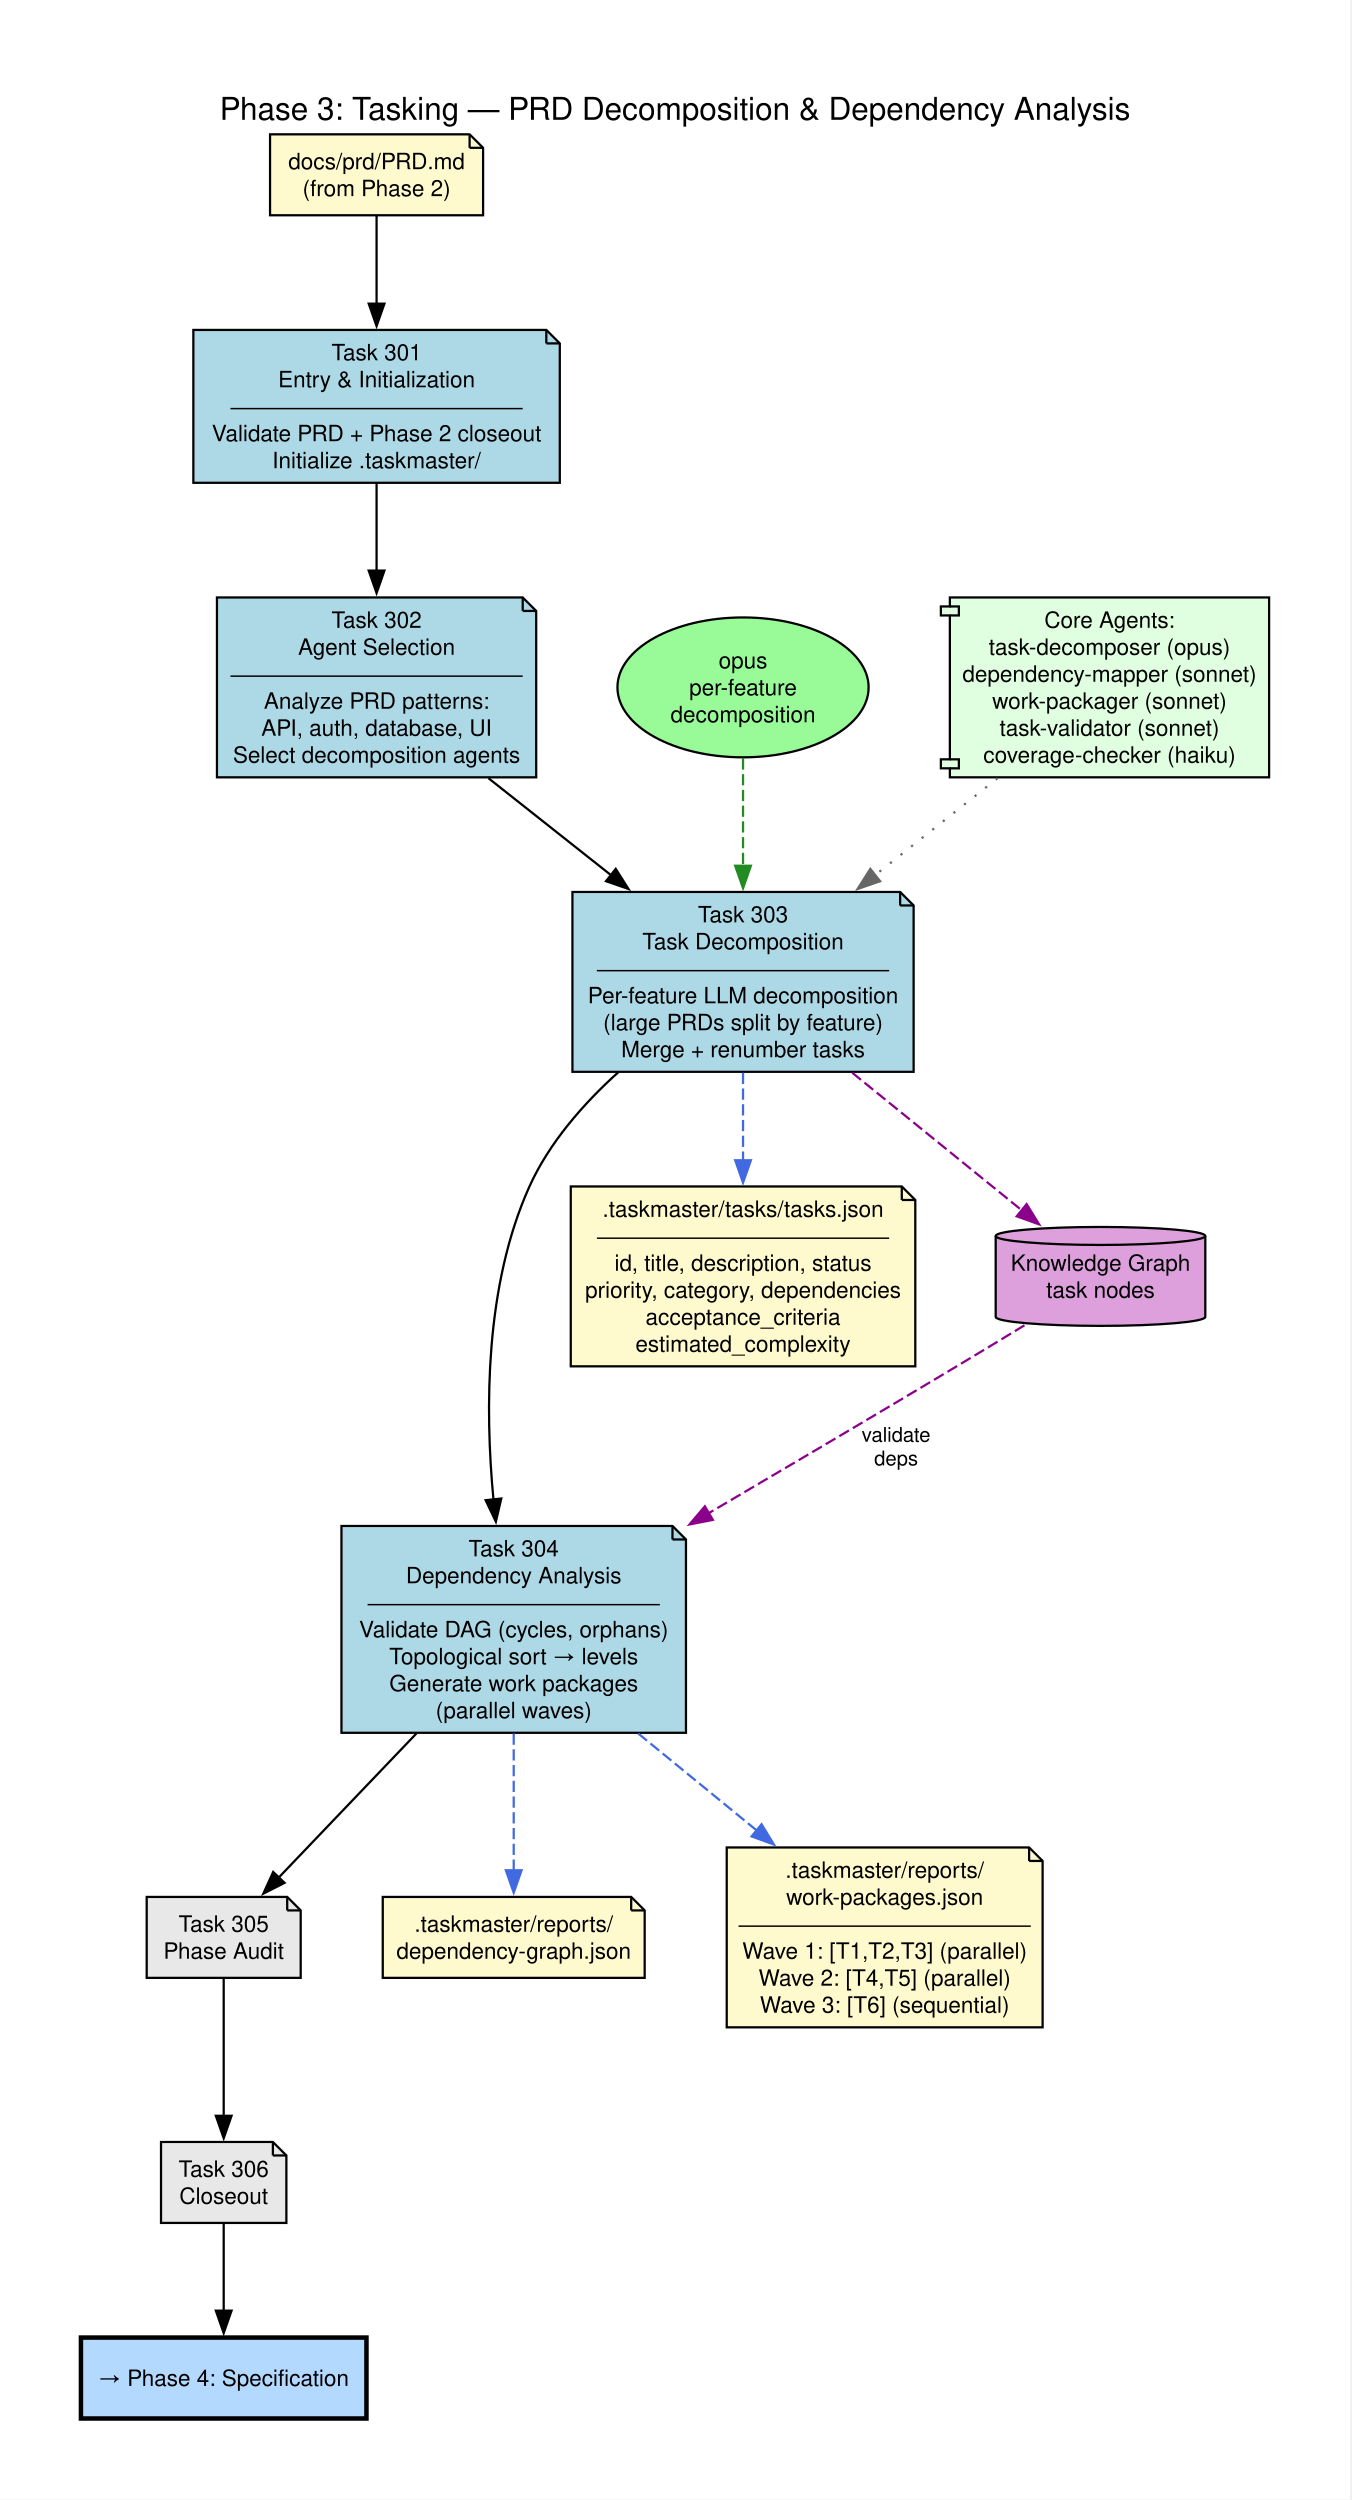
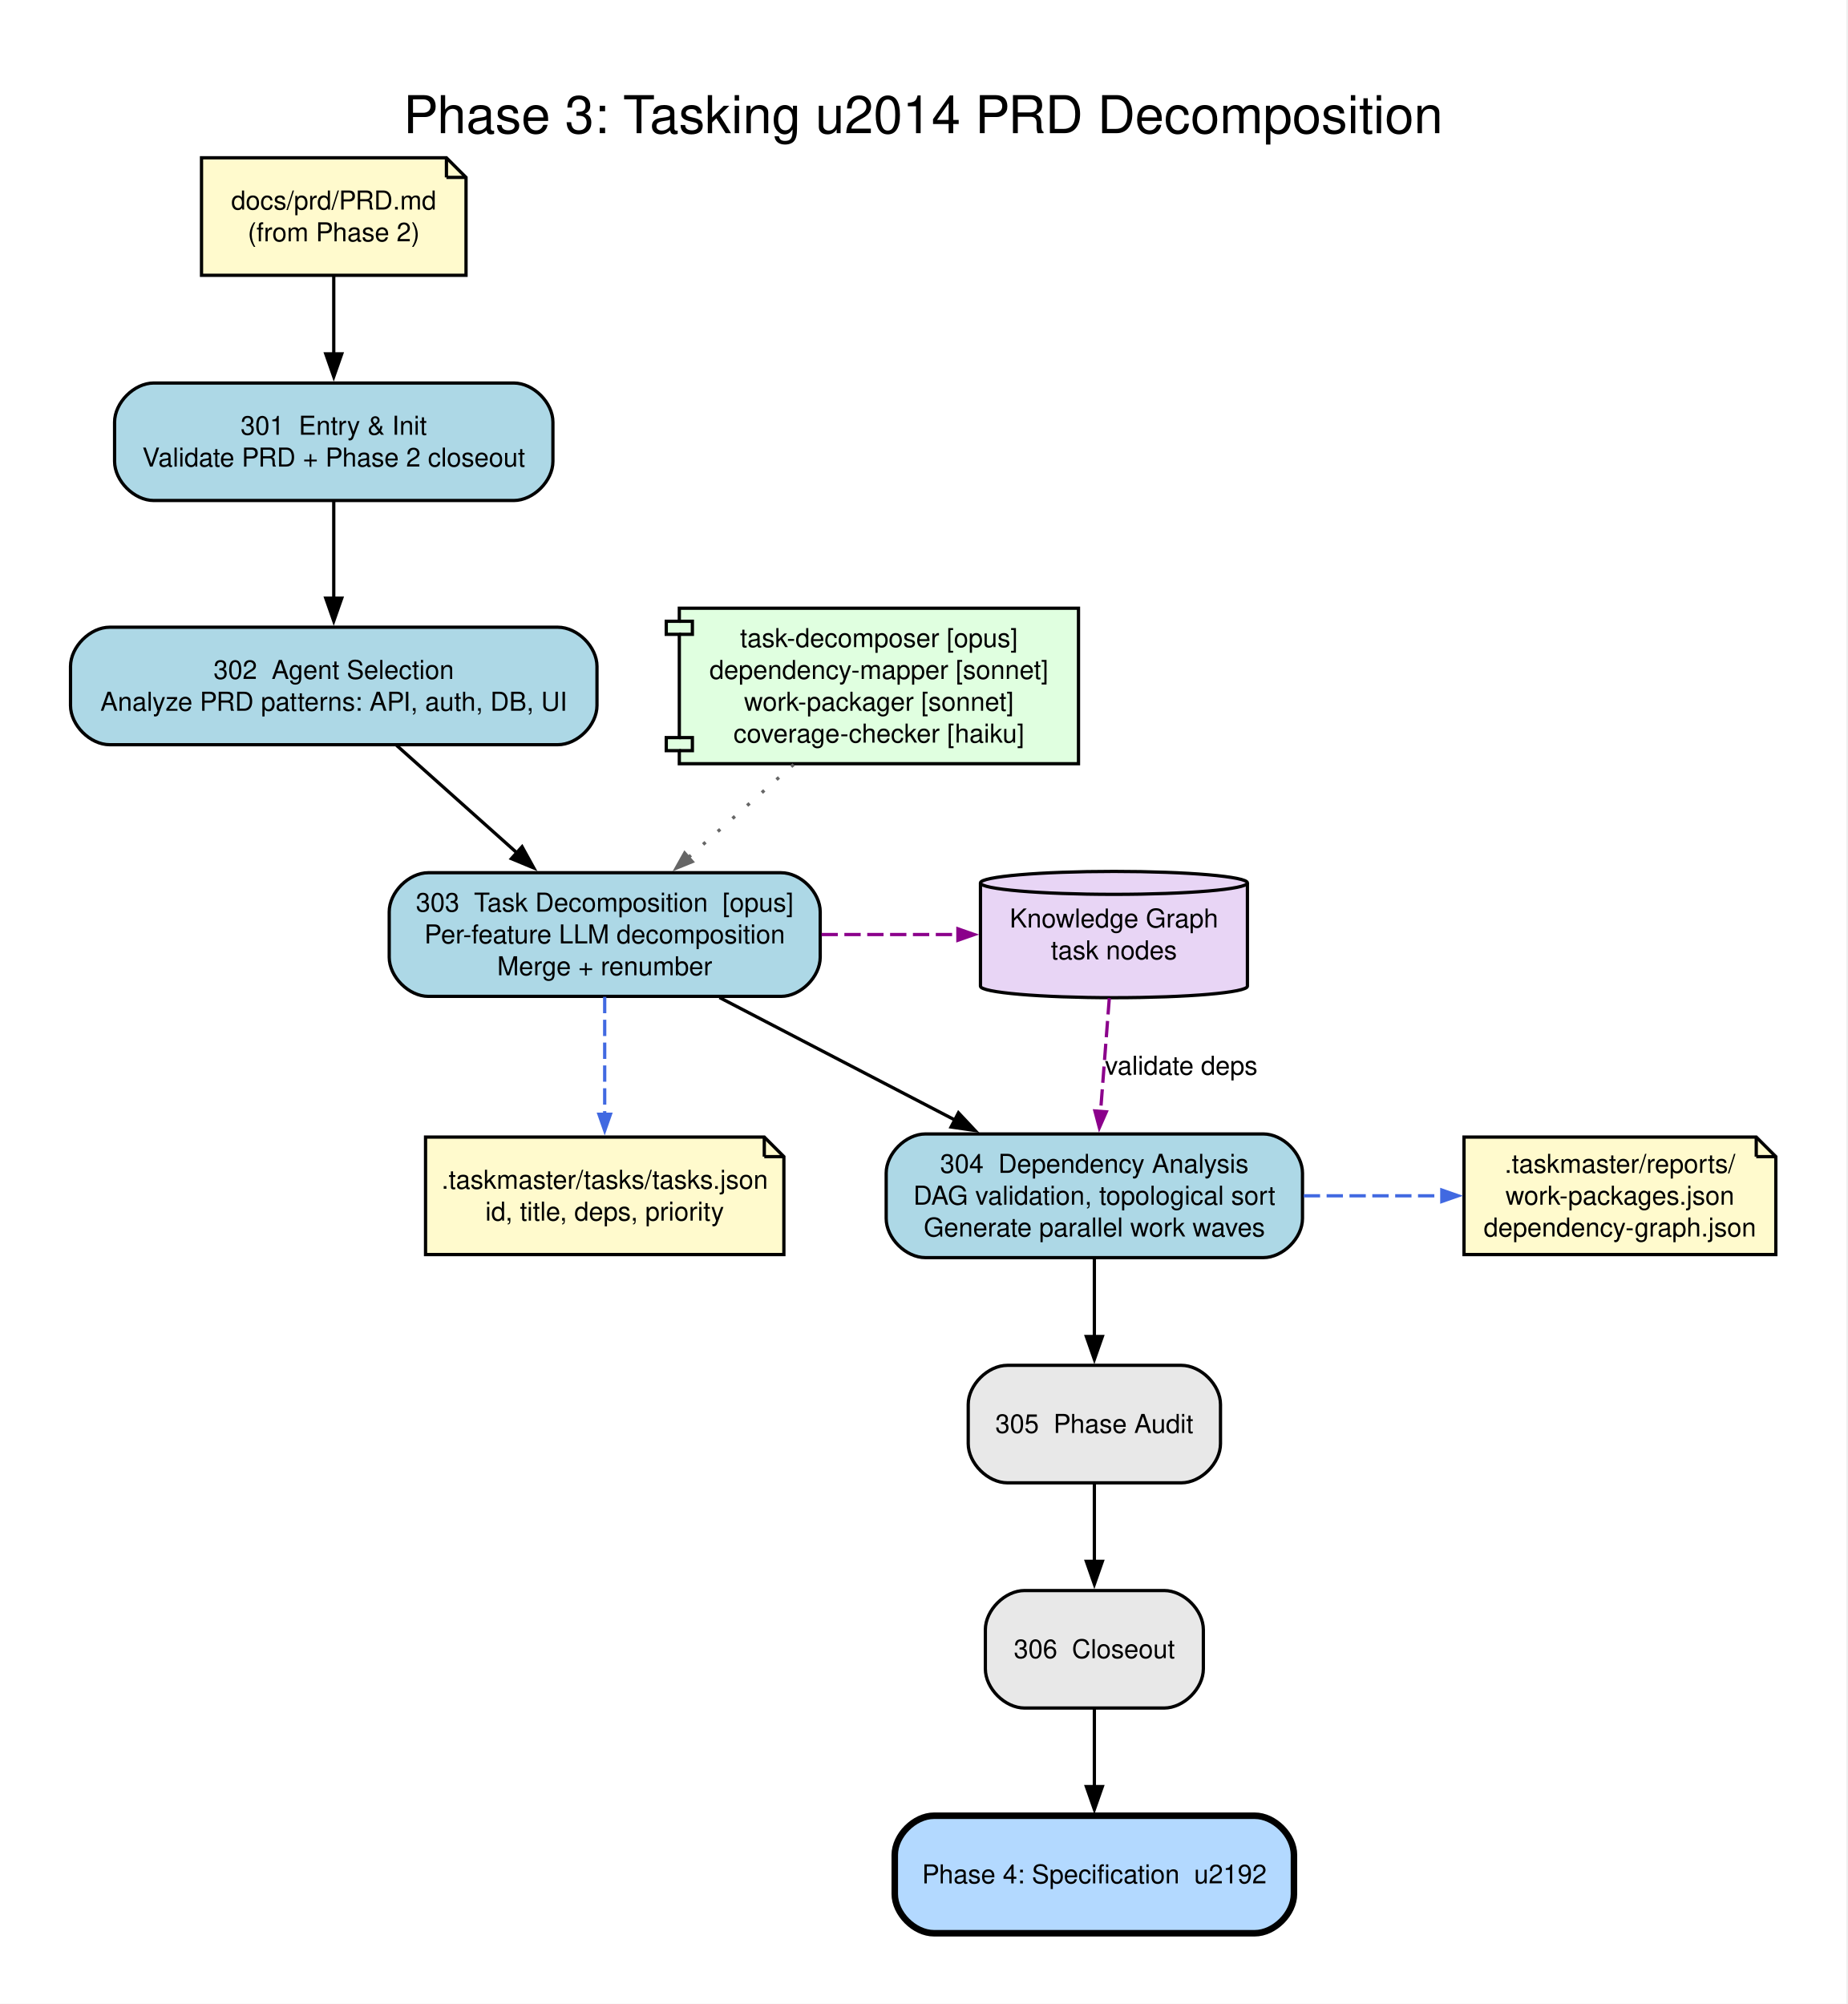
- <svg xmlns="http://www.w3.org/2000/svg" width="601pt" height="1112pt" viewBox="0.00 0.00 601.00 1112.00">
-   <g id="graph0" class="graph" transform="scale(1 1) rotate(0) translate(36 1075.75)">
-     <polygon fill="white" stroke="none" points="-36,36 -36,-1075.75 564.5,-1075.75 564.5,36 -36,36" />
-     <text xml:space="preserve" text-anchor="middle" x="264.25" y="-1022.45" font-family="Helvetica,sans-Serif" font-size="14.00">Phase 3: Tasking — PRD Decomposition &amp; Dependency Analysis</text>
+ <svg xmlns="http://www.w3.org/2000/svg" width="566pt" height="614pt" viewBox="0.00 0.00 566.00 614.00">
+   <g id="graph0" class="graph" transform="scale(1 1) rotate(0) translate(21.6 592.32)">
+     <polygon fill="white" stroke="none" points="-21.6,21.6 -21.6,-592.32 544,-592.32 544,21.6 -21.6,21.6" />
+     <text xml:space="preserve" text-anchor="middle" x="261.2" y="-551.52" font-family="Helvetica,sans-Serif" font-size="16.00">Phase 3: Tasking u2014 PRD Decomposition</text>
    <g id="node1" class="node">
-       <polygon fill="#fffacd" stroke="black" points="172.88,-1016 84.12,-1016 84.12,-980 178.88,-980 178.88,-1010 172.88,-1016" />
-       <polyline fill="none" stroke="black" points="172.88,-1016 172.88,-1010" />
-       <polyline fill="none" stroke="black" points="178.88,-1010 172.88,-1010" />
-       <text xml:space="preserve" text-anchor="middle" x="131.5" y="-1000.5" font-family="Helvetica,sans-Serif" font-size="10.00">docs/prd/PRD.md</text>
-       <text xml:space="preserve" text-anchor="middle" x="131.5" y="-988.5" font-family="Helvetica,sans-Serif" font-size="10.00">(from Phase 2)</text>
+       <polygon fill="#fffacd" stroke="black" points="115.16,-543.97 40.13,-543.97 40.13,-507.97 121.16,-507.97 121.16,-537.97 115.16,-543.97" />
+       <polyline fill="none" stroke="black" points="115.16,-543.97 115.16,-537.97" />
+       <polyline fill="none" stroke="black" points="121.16,-537.97 115.16,-537.97" />
+       <text xml:space="preserve" text-anchor="middle" x="80.64" y="-528.12" font-family="Helvetica,sans-Serif" font-size="8.00">docs/prd/PRD.md</text>
+       <text xml:space="preserve" text-anchor="middle" x="80.64" y="-518.37" font-family="Helvetica,sans-Serif" font-size="8.00">(from Phase 2)</text>
    </g>
    <g id="node2" class="node">
-       <polygon fill="#add8e6" stroke="black" points="207,-929 50,-929 50,-861 213,-861 213,-923 207,-929" />
-       <polyline fill="none" stroke="black" points="207,-929 207,-923" />
-       <polyline fill="none" stroke="black" points="213,-923 207,-923" />
-       <text xml:space="preserve" text-anchor="middle" x="131.5" y="-915.5" font-family="Helvetica,sans-Serif" font-size="10.00">Task 301</text>
-       <text xml:space="preserve" text-anchor="middle" x="131.5" y="-903.5" font-family="Helvetica,sans-Serif" font-size="10.00">Entry &amp; Initialization</text>
-       <text xml:space="preserve" text-anchor="middle" x="131.5" y="-891.5" font-family="Helvetica,sans-Serif" font-size="10.00">─────────────</text>
-       <text xml:space="preserve" text-anchor="middle" x="131.5" y="-879.5" font-family="Helvetica,sans-Serif" font-size="10.00">Validate PRD + Phase 2 closeout</text>
-       <text xml:space="preserve" text-anchor="middle" x="131.5" y="-867.5" font-family="Helvetica,sans-Serif" font-size="10.00">Initialize .taskmaster/</text>
+       <path fill="#add8e6" stroke="black" d="M135.78,-474.97C135.78,-474.97 25.5,-474.97 25.5,-474.97 19.5,-474.97 13.5,-468.97 13.5,-462.97 13.5,-462.97 13.5,-450.97 13.5,-450.97 13.5,-444.97 19.5,-438.97 25.5,-438.97 25.5,-438.97 135.78,-438.97 135.78,-438.97 141.78,-438.97 147.78,-444.97 147.78,-450.97 147.78,-450.97 147.78,-462.97 147.78,-462.97 147.78,-468.97 141.78,-474.97 135.78,-474.97" />
+       <text xml:space="preserve" text-anchor="middle" x="80.64" y="-459.12" font-family="Helvetica,sans-Serif" font-size="8.00">301  Entry &amp; Init</text>
+       <text xml:space="preserve" text-anchor="middle" x="80.64" y="-449.37" font-family="Helvetica,sans-Serif" font-size="8.00">Validate PRD + Phase 2 closeout</text>
    </g>
    <g id="edge1" class="edge">
-       <path fill="none" stroke="black" d="M131.5,-979.87C131.5,-969.05 131.5,-954.54 131.5,-940.63" />
-       <polygon fill="black" stroke="black" points="135,-940.69 131.5,-930.69 128,-940.69 135,-940.69" />
+       <path fill="none" stroke="black" d="M80.64,-507.72C80.64,-500.43 80.64,-491.79 80.64,-483.77" />
+       <polygon fill="black" stroke="black" points="83.09,-483.91 80.64,-476.91 78.19,-483.91 83.09,-483.91" />
    </g>
    <g id="node3" class="node">
-       <polygon fill="#add8e6" stroke="black" points="196.5,-810 60.5,-810 60.5,-730 202.5,-730 202.5,-804 196.5,-810" />
-       <polyline fill="none" stroke="black" points="196.5,-810 196.5,-804" />
-       <polyline fill="none" stroke="black" points="202.5,-804 196.5,-804" />
-       <text xml:space="preserve" text-anchor="middle" x="131.5" y="-796.5" font-family="Helvetica,sans-Serif" font-size="10.00">Task 302</text>
-       <text xml:space="preserve" text-anchor="middle" x="131.5" y="-784.5" font-family="Helvetica,sans-Serif" font-size="10.00">Agent Selection</text>
-       <text xml:space="preserve" text-anchor="middle" x="131.5" y="-772.5" font-family="Helvetica,sans-Serif" font-size="10.00">─────────────</text>
-       <text xml:space="preserve" text-anchor="middle" x="131.5" y="-760.5" font-family="Helvetica,sans-Serif" font-size="10.00">Analyze PRD patterns:</text>
-       <text xml:space="preserve" text-anchor="middle" x="131.5" y="-748.5" font-family="Helvetica,sans-Serif" font-size="10.00">API, auth, database, UI</text>
-       <text xml:space="preserve" text-anchor="middle" x="131.5" y="-736.5" font-family="Helvetica,sans-Serif" font-size="10.00">Select decomposition agents</text>
+       <path fill="#add8e6" stroke="black" d="M149.28,-400.15C149.28,-400.15 12,-400.15 12,-400.15 6,-400.15 0,-394.15 0,-388.15 0,-388.15 0,-376.15 0,-376.15 0,-370.15 6,-364.15 12,-364.15 12,-364.15 149.28,-364.15 149.28,-364.15 155.28,-364.15 161.28,-370.15 161.28,-376.15 161.28,-376.15 161.28,-388.15 161.28,-388.15 161.28,-394.15 155.28,-400.15 149.28,-400.15" />
+       <text xml:space="preserve" text-anchor="middle" x="80.64" y="-384.3" font-family="Helvetica,sans-Serif" font-size="8.00">302  Agent Selection</text>
+       <text xml:space="preserve" text-anchor="middle" x="80.64" y="-374.55" font-family="Helvetica,sans-Serif" font-size="8.00">Analyze PRD patterns: API, auth, DB, UI</text>
    </g>
    <g id="edge2" class="edge">
-       <path fill="none" stroke="black" d="M131.5,-860.71C131.5,-848.72 131.5,-834.89 131.5,-821.75" />
-       <polygon fill="black" stroke="black" points="135,-821.94 131.5,-811.94 128,-821.94 135,-821.94" />
+       <path fill="none" stroke="black" d="M80.64,-438.72C80.64,-429.8 80.64,-418.75 80.64,-408.85" />
+       <polygon fill="black" stroke="black" points="83.09,-409.05 80.64,-402.05 78.19,-409.05 83.09,-409.05" />
    </g>
    <g id="node4" class="node">
-       <polygon fill="#add8e6" stroke="black" points="364.38,-679 218.62,-679 218.62,-599 370.38,-599 370.38,-673 364.38,-679" />
-       <polyline fill="none" stroke="black" points="364.38,-679 364.38,-673" />
-       <polyline fill="none" stroke="black" points="370.38,-673 364.38,-673" />
-       <text xml:space="preserve" text-anchor="middle" x="294.5" y="-665.5" font-family="Helvetica,sans-Serif" font-size="10.00">Task 303</text>
-       <text xml:space="preserve" text-anchor="middle" x="294.5" y="-653.5" font-family="Helvetica,sans-Serif" font-size="10.00">Task Decomposition</text>
-       <text xml:space="preserve" text-anchor="middle" x="294.5" y="-641.5" font-family="Helvetica,sans-Serif" font-size="10.00">─────────────</text>
-       <text xml:space="preserve" text-anchor="middle" x="294.5" y="-629.5" font-family="Helvetica,sans-Serif" font-size="10.00">Per-feature LLM decomposition</text>
-       <text xml:space="preserve" text-anchor="middle" x="294.5" y="-617.5" font-family="Helvetica,sans-Serif" font-size="10.00">(large PRDs split by feature)</text>
-       <text xml:space="preserve" text-anchor="middle" x="294.5" y="-605.5" font-family="Helvetica,sans-Serif" font-size="10.00">Merge + renumber tasks</text>
+       <path fill="#add8e6" stroke="black" d="M217.66,-324.93C217.66,-324.93 109.62,-324.93 109.62,-324.93 103.62,-324.93 97.63,-318.93 97.63,-312.93 97.63,-312.93 97.63,-299.04 97.63,-299.04 97.63,-293.04 103.63,-287.04 109.63,-287.04 109.63,-287.04 217.66,-287.04 217.66,-287.04 223.66,-287.04 229.66,-293.04 229.66,-299.04 229.66,-299.04 229.66,-312.93 229.66,-312.93 229.66,-318.93 223.66,-324.93 217.66,-324.93" />
+       <text xml:space="preserve" text-anchor="middle" x="163.64" y="-313.01" font-family="Helvetica,sans-Serif" font-size="8.00">303  Task Decomposition  [opus]</text>
+       <text xml:space="preserve" text-anchor="middle" x="163.64" y="-303.26" font-family="Helvetica,sans-Serif" font-size="8.00">Per-feature LLM decomposition</text>
+       <text xml:space="preserve" text-anchor="middle" x="163.64" y="-293.51" font-family="Helvetica,sans-Serif" font-size="8.00">Merge + renumber</text>
    </g>
    <g id="edge3" class="edge">
-       <path fill="none" stroke="black" d="M181.29,-729.59C198.59,-715.9 218.15,-700.43 236.08,-686.24" />
-       <polygon fill="black" stroke="black" points="237.88,-689.28 243.55,-680.33 233.53,-683.79 237.88,-689.28" />
+       <path fill="none" stroke="black" d="M99.89,-363.95C110.9,-354.11 124.88,-341.62 136.94,-330.85" />
+       <polygon fill="black" stroke="black" points="138.33,-332.89 141.91,-326.4 135.06,-329.24 138.33,-332.89" />
    </g>
    <g id="node5" class="node">
-       <polygon fill="#add8e6" stroke="black" points="263.12,-397 115.88,-397 115.88,-305 269.12,-305 269.12,-391 263.12,-397" />
-       <polyline fill="none" stroke="black" points="263.12,-397 263.12,-391" />
-       <polyline fill="none" stroke="black" points="269.12,-391 263.12,-391" />
-       <text xml:space="preserve" text-anchor="middle" x="192.5" y="-383.5" font-family="Helvetica,sans-Serif" font-size="10.00">Task 304</text>
-       <text xml:space="preserve" text-anchor="middle" x="192.5" y="-371.5" font-family="Helvetica,sans-Serif" font-size="10.00">Dependency Analysis</text>
-       <text xml:space="preserve" text-anchor="middle" x="192.5" y="-359.5" font-family="Helvetica,sans-Serif" font-size="10.00">─────────────</text>
-       <text xml:space="preserve" text-anchor="middle" x="192.5" y="-347.5" font-family="Helvetica,sans-Serif" font-size="10.00">Validate DAG (cycles, orphans)</text>
-       <text xml:space="preserve" text-anchor="middle" x="192.5" y="-335.5" font-family="Helvetica,sans-Serif" font-size="10.00">Topological sort → levels</text>
-       <text xml:space="preserve" text-anchor="middle" x="192.5" y="-323.5" font-family="Helvetica,sans-Serif" font-size="10.00">Generate work packages</text>
-       <text xml:space="preserve" text-anchor="middle" x="192.5" y="-311.5" font-family="Helvetica,sans-Serif" font-size="10.00">(parallel waves)</text>
+       <path fill="#add8e6" stroke="black" d="M365.4,-244.89C365.4,-244.89 261.88,-244.89 261.88,-244.89 255.87,-244.89 249.87,-238.89 249.87,-232.89 249.87,-232.89 249.87,-219 249.87,-219 249.87,-213 255.87,-207 261.88,-207 261.88,-207 365.4,-207 365.4,-207 371.4,-207 377.4,-213 377.4,-219 377.4,-219 377.4,-232.89 377.4,-232.89 377.4,-238.89 371.4,-244.89 365.4,-244.89" />
+       <text xml:space="preserve" text-anchor="middle" x="313.64" y="-232.97" font-family="Helvetica,sans-Serif" font-size="8.00">304  Dependency Analysis</text>
+       <text xml:space="preserve" text-anchor="middle" x="313.64" y="-223.22" font-family="Helvetica,sans-Serif" font-size="8.00">DAG validation, topological sort</text>
+       <text xml:space="preserve" text-anchor="middle" x="313.64" y="-213.47" font-family="Helvetica,sans-Serif" font-size="8.00">Generate parallel work waves</text>
    </g>
    <g id="edge4" class="edge">
-       <path fill="none" stroke="black" d="M239.08,-598.88C223.43,-584.77 208.29,-567.46 199.5,-548 179.76,-504.27 179.63,-449.29 183.5,-408.7" />
-       <polygon fill="black" stroke="black" points="186.97,-409.21 184.56,-398.89 180.01,-408.46 186.97,-409.21" />
+       <path fill="none" stroke="black" d="M198.81,-286.69C220.36,-275.48 248.09,-261.05 270.9,-249.18" />
+       <polygon fill="black" stroke="black" points="272.01,-251.37 277.09,-245.96 269.75,-247.02 272.01,-251.37" />
    </g>
    <g id="node9" class="node">
-       <polygon fill="#fffacd" stroke="black" points="365.12,-548 217.88,-548 217.88,-468 371.12,-468 371.12,-542 365.12,-548" />
-       <polyline fill="none" stroke="black" points="365.12,-548 365.12,-542" />
-       <polyline fill="none" stroke="black" points="371.12,-542 365.12,-542" />
-       <text xml:space="preserve" text-anchor="middle" x="294.5" y="-534.5" font-family="Helvetica,sans-Serif" font-size="10.00">.taskmaster/tasks/tasks.json</text>
-       <text xml:space="preserve" text-anchor="middle" x="294.5" y="-522.5" font-family="Helvetica,sans-Serif" font-size="10.00">─────────────</text>
-       <text xml:space="preserve" text-anchor="middle" x="294.5" y="-510.5" font-family="Helvetica,sans-Serif" font-size="10.00">id, title, description, status</text>
-       <text xml:space="preserve" text-anchor="middle" x="294.5" y="-498.5" font-family="Helvetica,sans-Serif" font-size="10.00">priority, category, dependencies</text>
-       <text xml:space="preserve" text-anchor="middle" x="294.5" y="-486.5" font-family="Helvetica,sans-Serif" font-size="10.00">acceptance_criteria</text>
-       <text xml:space="preserve" text-anchor="middle" x="294.5" y="-474.5" font-family="Helvetica,sans-Serif" font-size="10.00">estimated_complexity</text>
+       <path fill="#e8d5f5" stroke="black" d="M360.53,-321.81C360.53,-323.76 342.2,-325.33 319.64,-325.33 297.08,-325.33 278.75,-323.76 278.75,-321.81 278.75,-321.81 278.75,-290.16 278.75,-290.16 278.75,-288.22 297.08,-286.64 319.64,-286.64 342.2,-286.64 360.53,-288.22 360.53,-290.16 360.53,-290.16 360.53,-321.81 360.53,-321.81" />
+       <path fill="none" stroke="black" d="M360.53,-321.81C360.53,-319.87 342.2,-318.3 319.64,-318.3 297.08,-318.3 278.75,-319.87 278.75,-321.81" />
+       <text xml:space="preserve" text-anchor="middle" x="319.64" y="-308.14" font-family="Helvetica,sans-Serif" font-size="8.00">Knowledge Graph</text>
+       <text xml:space="preserve" text-anchor="middle" x="319.64" y="-298.39" font-family="Helvetica,sans-Serif" font-size="8.00">task nodes</text>
    </g>
    <g id="edge8" class="edge">
-       <path fill="none" stroke="#4169e1" stroke-dasharray="5,2" d="M294.5,-598.59C294.5,-586.22 294.5,-572.38 294.5,-559.35" />
-       <polygon fill="#4169e1" stroke="#4169e1" points="298,-559.68 294.5,-549.68 291,-559.68 298,-559.68" />
+       <path fill="none" stroke="#8b008b" stroke-dasharray="5,2" d="M230.06,-305.99C244.02,-305.99 257.98,-305.99 271.94,-305.99" />
+       <polygon fill="#8b008b" stroke="#8b008b" points="271.84,-307.74 276.84,-305.99 271.84,-304.24 271.84,-307.74" />
+     </g>
+     <g id="node11" class="node">
+       <polygon fill="#fffacd" stroke="black" points="212.53,-243.94 108.76,-243.94 108.76,-207.94 218.53,-207.94 218.53,-237.94 212.53,-243.94" />
+       <polyline fill="none" stroke="black" points="212.53,-243.94 212.53,-237.94" />
+       <polyline fill="none" stroke="black" points="218.53,-237.94 212.53,-237.94" />
+       <text xml:space="preserve" text-anchor="middle" x="163.64" y="-228.09" font-family="Helvetica,sans-Serif" font-size="8.00">.taskmaster/tasks/tasks.json</text>
+       <text xml:space="preserve" text-anchor="middle" x="163.64" y="-218.34" font-family="Helvetica,sans-Serif" font-size="8.00">id, title, deps, priority</text>
+     </g>
+     <g id="edge11" class="edge">
+       <path fill="none" stroke="#4169e1" stroke-dasharray="5,2" d="M163.64,-286.89C163.64,-276.1 163.64,-262.28 163.64,-250.63" />
+       <polygon fill="#4169e1" stroke="#4169e1" points="165.39,-250.92 163.64,-245.92 161.89,-250.92 165.39,-250.92" />
+     </g>
+     <g id="node6" class="node">
+       <path fill="#e8e8e8" stroke="black" d="M340.28,-174C340.28,-174 287,-174 287,-174 281,-174 275,-168 275,-162 275,-162 275,-150 275,-150 275,-144 281,-138 287,-138 287,-138 340.28,-138 340.28,-138 346.28,-138 352.28,-144 352.28,-150 352.28,-150 352.28,-162 352.28,-162 352.28,-168 346.28,-174 340.28,-174" />
+       <text xml:space="preserve" text-anchor="middle" x="313.64" y="-153.28" font-family="Helvetica,sans-Serif" font-size="8.00">305  Phase Audit</text>
+     </g>
+     <g id="edge5" class="edge">
+       <path fill="none" stroke="black" d="M313.64,-206.74C313.64,-199.35 313.64,-190.68 313.64,-182.67" />
+       <polygon fill="black" stroke="black" points="316.09,-182.83 313.64,-175.83 311.19,-182.83 316.09,-182.83" />
    </g>
    <g id="node12" class="node">
-       <path fill="#dda0dd" stroke="black" d="M500.12,-526C500.12,-528.21 479.23,-530 453.5,-530 427.77,-530 406.88,-528.21 406.88,-526 406.88,-526 406.88,-490 406.88,-490 406.88,-487.79 427.77,-486 453.5,-486 479.23,-486 500.12,-487.79 500.12,-490 500.12,-490 500.12,-526 500.12,-526" />
-       <path fill="none" stroke="black" d="M500.12,-526C500.12,-523.79 479.23,-522 453.5,-522 427.77,-522 406.88,-523.79 406.88,-526" />
-       <text xml:space="preserve" text-anchor="middle" x="453.5" y="-510.5" font-family="Helvetica,sans-Serif" font-size="10.00">Knowledge Graph</text>
-       <text xml:space="preserve" text-anchor="middle" x="453.5" y="-498.5" font-family="Helvetica,sans-Serif" font-size="10.00">task nodes</text>
+       <polygon fill="#fffacd" stroke="black" points="516.4,-243.94 426.88,-243.94 426.88,-207.94 522.4,-207.94 522.4,-237.94 516.4,-243.94" />
+       <polyline fill="none" stroke="black" points="516.4,-243.94 516.4,-237.94" />
+       <polyline fill="none" stroke="black" points="522.4,-237.94 516.4,-237.94" />
+       <text xml:space="preserve" text-anchor="middle" x="474.64" y="-232.97" font-family="Helvetica,sans-Serif" font-size="8.00">.taskmaster/reports/</text>
+       <text xml:space="preserve" text-anchor="middle" x="474.64" y="-223.22" font-family="Helvetica,sans-Serif" font-size="8.00">work-packages.json</text>
+       <text xml:space="preserve" text-anchor="middle" x="474.64" y="-213.47" font-family="Helvetica,sans-Serif" font-size="8.00">dependency-graph.json</text>
    </g>
-     <g id="edge11" class="edge">
-       <path fill="none" stroke="#8b008b" stroke-dasharray="5,2" d="M343.07,-598.59C367.47,-578.8 396.48,-555.26 418.64,-537.28" />
-       <polygon fill="#8b008b" stroke="#8b008b" points="420.64,-540.17 426.2,-531.15 416.23,-534.73 420.64,-540.17" />
+     <g id="edge12" class="edge">
+       <path fill="none" stroke="#4169e1" stroke-dasharray="5,2" d="M377.79,-225.94C391.9,-225.94 406,-225.94 420.11,-225.94" />
+       <polygon fill="#4169e1" stroke="#4169e1" points="420.08,-227.7 425.08,-225.95 420.08,-224.2 420.08,-227.7" />
    </g>
-     <g id="node6" class="node">
-       <polygon fill="#e8e8e8" stroke="black" points="91.75,-232 29.25,-232 29.25,-196 97.75,-196 97.75,-226 91.75,-232" />
-       <polyline fill="none" stroke="black" points="91.75,-232 91.75,-226" />
-       <polyline fill="none" stroke="black" points="97.75,-226 91.75,-226" />
-       <text xml:space="preserve" text-anchor="middle" x="63.5" y="-216.5" font-family="Helvetica,sans-Serif" font-size="10.00">Task 305</text>
-       <text xml:space="preserve" text-anchor="middle" x="63.5" y="-204.5" font-family="Helvetica,sans-Serif" font-size="10.00">Phase Audit</text>
+     <g id="node7" class="node">
+       <path fill="#e8e8e8" stroke="black" d="M335.03,-105C335.03,-105 292.25,-105 292.25,-105 286.25,-105 280.25,-99 280.25,-93 280.25,-93 280.25,-81 280.25,-81 280.25,-75 286.25,-69 292.25,-69 292.25,-69 335.03,-69 335.03,-69 341.03,-69 347.03,-75 347.03,-81 347.03,-81 347.03,-93 347.03,-93 347.03,-99 341.03,-105 335.03,-105" />
+       <text xml:space="preserve" text-anchor="middle" x="313.64" y="-84.28" font-family="Helvetica,sans-Serif" font-size="8.00">306  Closeout</text>
    </g>
-     <g id="edge5" class="edge">
-       <path fill="none" stroke="black" d="M149.19,-304.67C128.81,-283.34 105.25,-258.69 88,-240.64" />
-       <polygon fill="black" stroke="black" points="90.57,-238.26 81.13,-233.45 85.51,-243.1 90.57,-238.26" />
+     <g id="edge6" class="edge">
+       <path fill="none" stroke="black" d="M313.64,-137.75C313.64,-130.46 313.64,-121.81 313.64,-113.79" />
+       <polygon fill="black" stroke="black" points="316.09,-113.94 313.64,-106.94 311.19,-113.94 316.09,-113.94" />
+     </g>
+     <g id="node8" class="node">
+       <path fill="#b3d9ff" stroke="black" stroke-width="2" d="M362.78,-36C362.78,-36 264.5,-36 264.5,-36 258.5,-36 252.5,-30 252.5,-24 252.5,-24 252.5,-12 252.5,-12 252.5,-6 258.5,0 264.5,0 264.5,0 362.78,0 362.78,0 368.78,0 374.78,-6 374.78,-12 374.78,-12 374.78,-24 374.78,-24 374.78,-30 368.78,-36 362.78,-36" />
+       <text xml:space="preserve" text-anchor="middle" x="313.64" y="-15.28" font-family="Helvetica,sans-Serif" font-size="8.00">Phase 4: Specification  u2192</text>
+     </g>
+     <g id="edge7" class="edge">
+       <path fill="none" stroke="black" d="M313.64,-68.75C313.64,-61.46 313.64,-52.81 313.64,-44.79" />
+       <polygon fill="black" stroke="black" points="316.09,-44.94 313.64,-37.94 311.19,-44.94 316.09,-44.94" />
+     </g>
+     <g id="edge9" class="edge">
+       <path fill="none" stroke="#8b008b" stroke-dasharray="5,2" d="M318.22,-286.49C317.42,-276.09 316.41,-262.97 315.54,-251.7" />
+       <polygon fill="#8b008b" stroke="#8b008b" points="317.3,-251.67 315.17,-246.82 313.81,-251.94 317.3,-251.67" />
+       <text xml:space="preserve" text-anchor="middle" x="340.25" y="-263.04" font-family="Helvetica,sans-Serif" font-size="8.00">validate deps</text>
    </g>
    <g id="node10" class="node">
-       <polygon fill="#fffacd" stroke="black" points="244.75,-232 134.25,-232 134.25,-196 250.75,-196 250.75,-226 244.75,-232" />
-       <polyline fill="none" stroke="black" points="244.75,-232 244.75,-226" />
-       <polyline fill="none" stroke="black" points="250.75,-226 244.75,-226" />
-       <text xml:space="preserve" text-anchor="middle" x="192.5" y="-216.5" font-family="Helvetica,sans-Serif" font-size="10.00">.taskmaster/reports/</text>
-       <text xml:space="preserve" text-anchor="middle" x="192.5" y="-204.5" font-family="Helvetica,sans-Serif" font-size="10.00">dependency-graph.json</text>
-     </g>
-     <g id="edge9" class="edge">
-       <path fill="none" stroke="#4169e1" stroke-dasharray="5,2" d="M192.5,-304.67C192.5,-284.51 192.5,-261.37 192.5,-243.65" />
-       <polygon fill="#4169e1" stroke="#4169e1" points="196,-243.87 192.5,-233.87 189,-243.87 196,-243.87" />
-     </g>
-     <g id="node11" class="node">
-       <polygon fill="#fffacd" stroke="black" points="421.75,-254 287.25,-254 287.25,-174 427.75,-174 427.75,-248 421.75,-254" />
-       <polyline fill="none" stroke="black" points="421.75,-254 421.75,-248" />
-       <polyline fill="none" stroke="black" points="427.75,-248 421.75,-248" />
-       <text xml:space="preserve" text-anchor="middle" x="357.5" y="-240.5" font-family="Helvetica,sans-Serif" font-size="10.00">.taskmaster/reports/</text>
-       <text xml:space="preserve" text-anchor="middle" x="357.5" y="-228.5" font-family="Helvetica,sans-Serif" font-size="10.00">work-packages.json</text>
-       <text xml:space="preserve" text-anchor="middle" x="357.5" y="-216.5" font-family="Helvetica,sans-Serif" font-size="10.00">─────────────</text>
-       <text xml:space="preserve" text-anchor="middle" x="357.5" y="-204.5" font-family="Helvetica,sans-Serif" font-size="10.00">Wave 1: [T1,T2,T3] (parallel)</text>
-       <text xml:space="preserve" text-anchor="middle" x="357.5" y="-192.5" font-family="Helvetica,sans-Serif" font-size="10.00">Wave 2: [T4,T5] (parallel)</text>
-       <text xml:space="preserve" text-anchor="middle" x="357.5" y="-180.5" font-family="Helvetica,sans-Serif" font-size="10.00">Wave 3: [T6] (sequential)</text>
+       <polygon fill="#e0ffe0" stroke="black" points="308.78,-405.97 186.5,-405.97 186.5,-401.97 182.5,-401.97 182.5,-397.97 186.5,-397.97 186.5,-366.33 182.5,-366.33 182.5,-362.33 186.5,-362.33 186.5,-358.33 308.78,-358.33 308.78,-405.97" />
+       <polyline fill="none" stroke="black" points="186.5,-401.97 190.5,-401.97 190.5,-397.97 186.5,-397.97" />
+       <polyline fill="none" stroke="black" points="186.5,-366.33 190.5,-366.33 190.5,-362.33 186.5,-362.33" />
+       <text xml:space="preserve" text-anchor="middle" x="247.64" y="-394.05" font-family="Helvetica,sans-Serif" font-size="8.00">task-decomposer [opus]</text>
+       <text xml:space="preserve" text-anchor="middle" x="247.64" y="-384.3" font-family="Helvetica,sans-Serif" font-size="8.00">dependency-mapper [sonnet]</text>
+       <text xml:space="preserve" text-anchor="middle" x="247.64" y="-374.55" font-family="Helvetica,sans-Serif" font-size="8.00">work-packager [sonnet]</text>
+       <text xml:space="preserve" text-anchor="middle" x="247.64" y="-364.8" font-family="Helvetica,sans-Serif" font-size="8.00">coverage-checker [haiku]</text>
    </g>
    <g id="edge10" class="edge">
-       <path fill="none" stroke="#4169e1" stroke-dasharray="5,2" d="M247.9,-304.67C264.88,-290.78 283.59,-275.47 300.66,-261.5" />
-       <polygon fill="#4169e1" stroke="#4169e1" points="302.73,-264.33 308.25,-255.29 298.3,-258.92 302.73,-264.33" />
-     </g>
-     <g id="node7" class="node">
-       <polygon fill="#e8e8e8" stroke="black" points="85.38,-123 35.62,-123 35.62,-87 91.38,-87 91.38,-117 85.38,-123" />
-       <polyline fill="none" stroke="black" points="85.38,-123 85.38,-117" />
-       <polyline fill="none" stroke="black" points="91.38,-117 85.38,-117" />
-       <text xml:space="preserve" text-anchor="middle" x="63.5" y="-107.5" font-family="Helvetica,sans-Serif" font-size="10.00">Task 306</text>
-       <text xml:space="preserve" text-anchor="middle" x="63.5" y="-95.5" font-family="Helvetica,sans-Serif" font-size="10.00">Closeout</text>
-     </g>
-     <g id="edge6" class="edge">
-       <path fill="none" stroke="black" d="M63.5,-195.81C63.5,-179.27 63.5,-153.98 63.5,-134.44" />
-       <polygon fill="black" stroke="black" points="67,-134.66 63.5,-124.66 60,-134.66 67,-134.66" />
-     </g>
-     <g id="node14" class="node">
-       <polygon fill="#b3d9ff" stroke="black" stroke-width="2" points="127,-36 0,-36 0,0 127,0 127,-36" />
-       <text xml:space="preserve" text-anchor="middle" x="63.5" y="-14.5" font-family="Helvetica,sans-Serif" font-size="10.00">→ Phase 4: Specification</text>
-     </g>
-     <g id="edge14" class="edge">
-       <path fill="none" stroke="black" d="M63.5,-86.8C63.5,-75.58 63.5,-60.67 63.5,-47.69" />
-       <polygon fill="black" stroke="black" points="67,-47.98 63.5,-37.98 60,-47.98 67,-47.98" />
-     </g>
-     <g id="node8" class="node">
-       <ellipse fill="#98fb98" stroke="black" cx="294.5" cy="-770" rx="55.86" ry="31.11" />
-       <text xml:space="preserve" text-anchor="middle" x="294.5" y="-778.5" font-family="Helvetica,sans-Serif" font-size="10.00">opus</text>
-       <text xml:space="preserve" text-anchor="middle" x="294.5" y="-766.5" font-family="Helvetica,sans-Serif" font-size="10.00">per-feature</text>
-       <text xml:space="preserve" text-anchor="middle" x="294.5" y="-754.5" font-family="Helvetica,sans-Serif" font-size="10.00">decomposition</text>
-     </g>
-     <g id="edge7" class="edge">
-       <path fill="none" stroke="#228b22" stroke-dasharray="5,2" d="M294.5,-738.43C294.5,-724.16 294.5,-706.79 294.5,-690.64" />
-       <polygon fill="#228b22" stroke="#228b22" points="298,-690.67 294.5,-680.67 291,-690.67 298,-690.67" />
-     </g>
-     <g id="edge12" class="edge">
-       <path fill="none" stroke="#8b008b" stroke-dasharray="5,2" d="M419.68,-486.26C409.95,-480.33 399.32,-473.88 389.5,-468 353.4,-446.37 313.41,-422.76 278.94,-402.52" />
-       <polygon fill="#8b008b" stroke="#8b008b" points="281.08,-399.71 270.68,-397.67 277.53,-405.75 281.08,-399.71" />
-       <text xml:space="preserve" text-anchor="middle" x="362.59" y="-434.45" font-family="Helvetica,sans-Serif" font-size="9.00">validate</text>
-       <text xml:space="preserve" text-anchor="middle" x="362.59" y="-423.95" font-family="Helvetica,sans-Serif" font-size="9.00">deps</text>
-     </g>
-     <g id="node13" class="node">
-       <polygon fill="#e0ffe0" stroke="black" points="528.5,-810 386.5,-810 386.5,-806 382.5,-806 382.5,-802 386.5,-802 386.5,-738 382.5,-738 382.5,-734 386.5,-734 386.5,-730 528.5,-730 528.5,-810" />
-       <polyline fill="none" stroke="black" points="386.5,-806 390.5,-806 390.5,-802 386.5,-802" />
-       <polyline fill="none" stroke="black" points="386.5,-738 390.5,-738 390.5,-734 386.5,-734" />
-       <text xml:space="preserve" text-anchor="middle" x="457.5" y="-796.5" font-family="Helvetica,sans-Serif" font-size="10.00">Core Agents:</text>
-       <text xml:space="preserve" text-anchor="middle" x="457.5" y="-784.5" font-family="Helvetica,sans-Serif" font-size="10.00">task-decomposer (opus)</text>
-       <text xml:space="preserve" text-anchor="middle" x="457.5" y="-772.5" font-family="Helvetica,sans-Serif" font-size="10.00">dependency-mapper (sonnet)</text>
-       <text xml:space="preserve" text-anchor="middle" x="457.5" y="-760.5" font-family="Helvetica,sans-Serif" font-size="10.00">work-packager (sonnet)</text>
-       <text xml:space="preserve" text-anchor="middle" x="457.5" y="-748.5" font-family="Helvetica,sans-Serif" font-size="10.00">task-validator (sonnet)</text>
-       <text xml:space="preserve" text-anchor="middle" x="457.5" y="-736.5" font-family="Helvetica,sans-Serif" font-size="10.00">coverage-checker (haiku)</text>
-     </g>
-     <g id="edge13" class="edge">
-       <path fill="none" stroke="#666666" stroke-dasharray="1,5" d="M407.71,-729.59C390.41,-715.9 370.85,-700.43 352.92,-686.24" />
-       <polygon fill="#666666" stroke="#666666" points="355.47,-683.79 345.45,-680.33 351.12,-689.28 355.47,-683.79" />
+       <path fill="none" stroke="#666666" stroke-dasharray="1,5" d="M221.52,-358.09C211.26,-349.03 199.51,-338.66 189.29,-329.63" />
+       <polygon fill="#666666" stroke="#666666" points="190.45,-328.32 185.55,-326.33 188.14,-330.95 190.45,-328.32" />
    </g>
  </g>
</svg>
